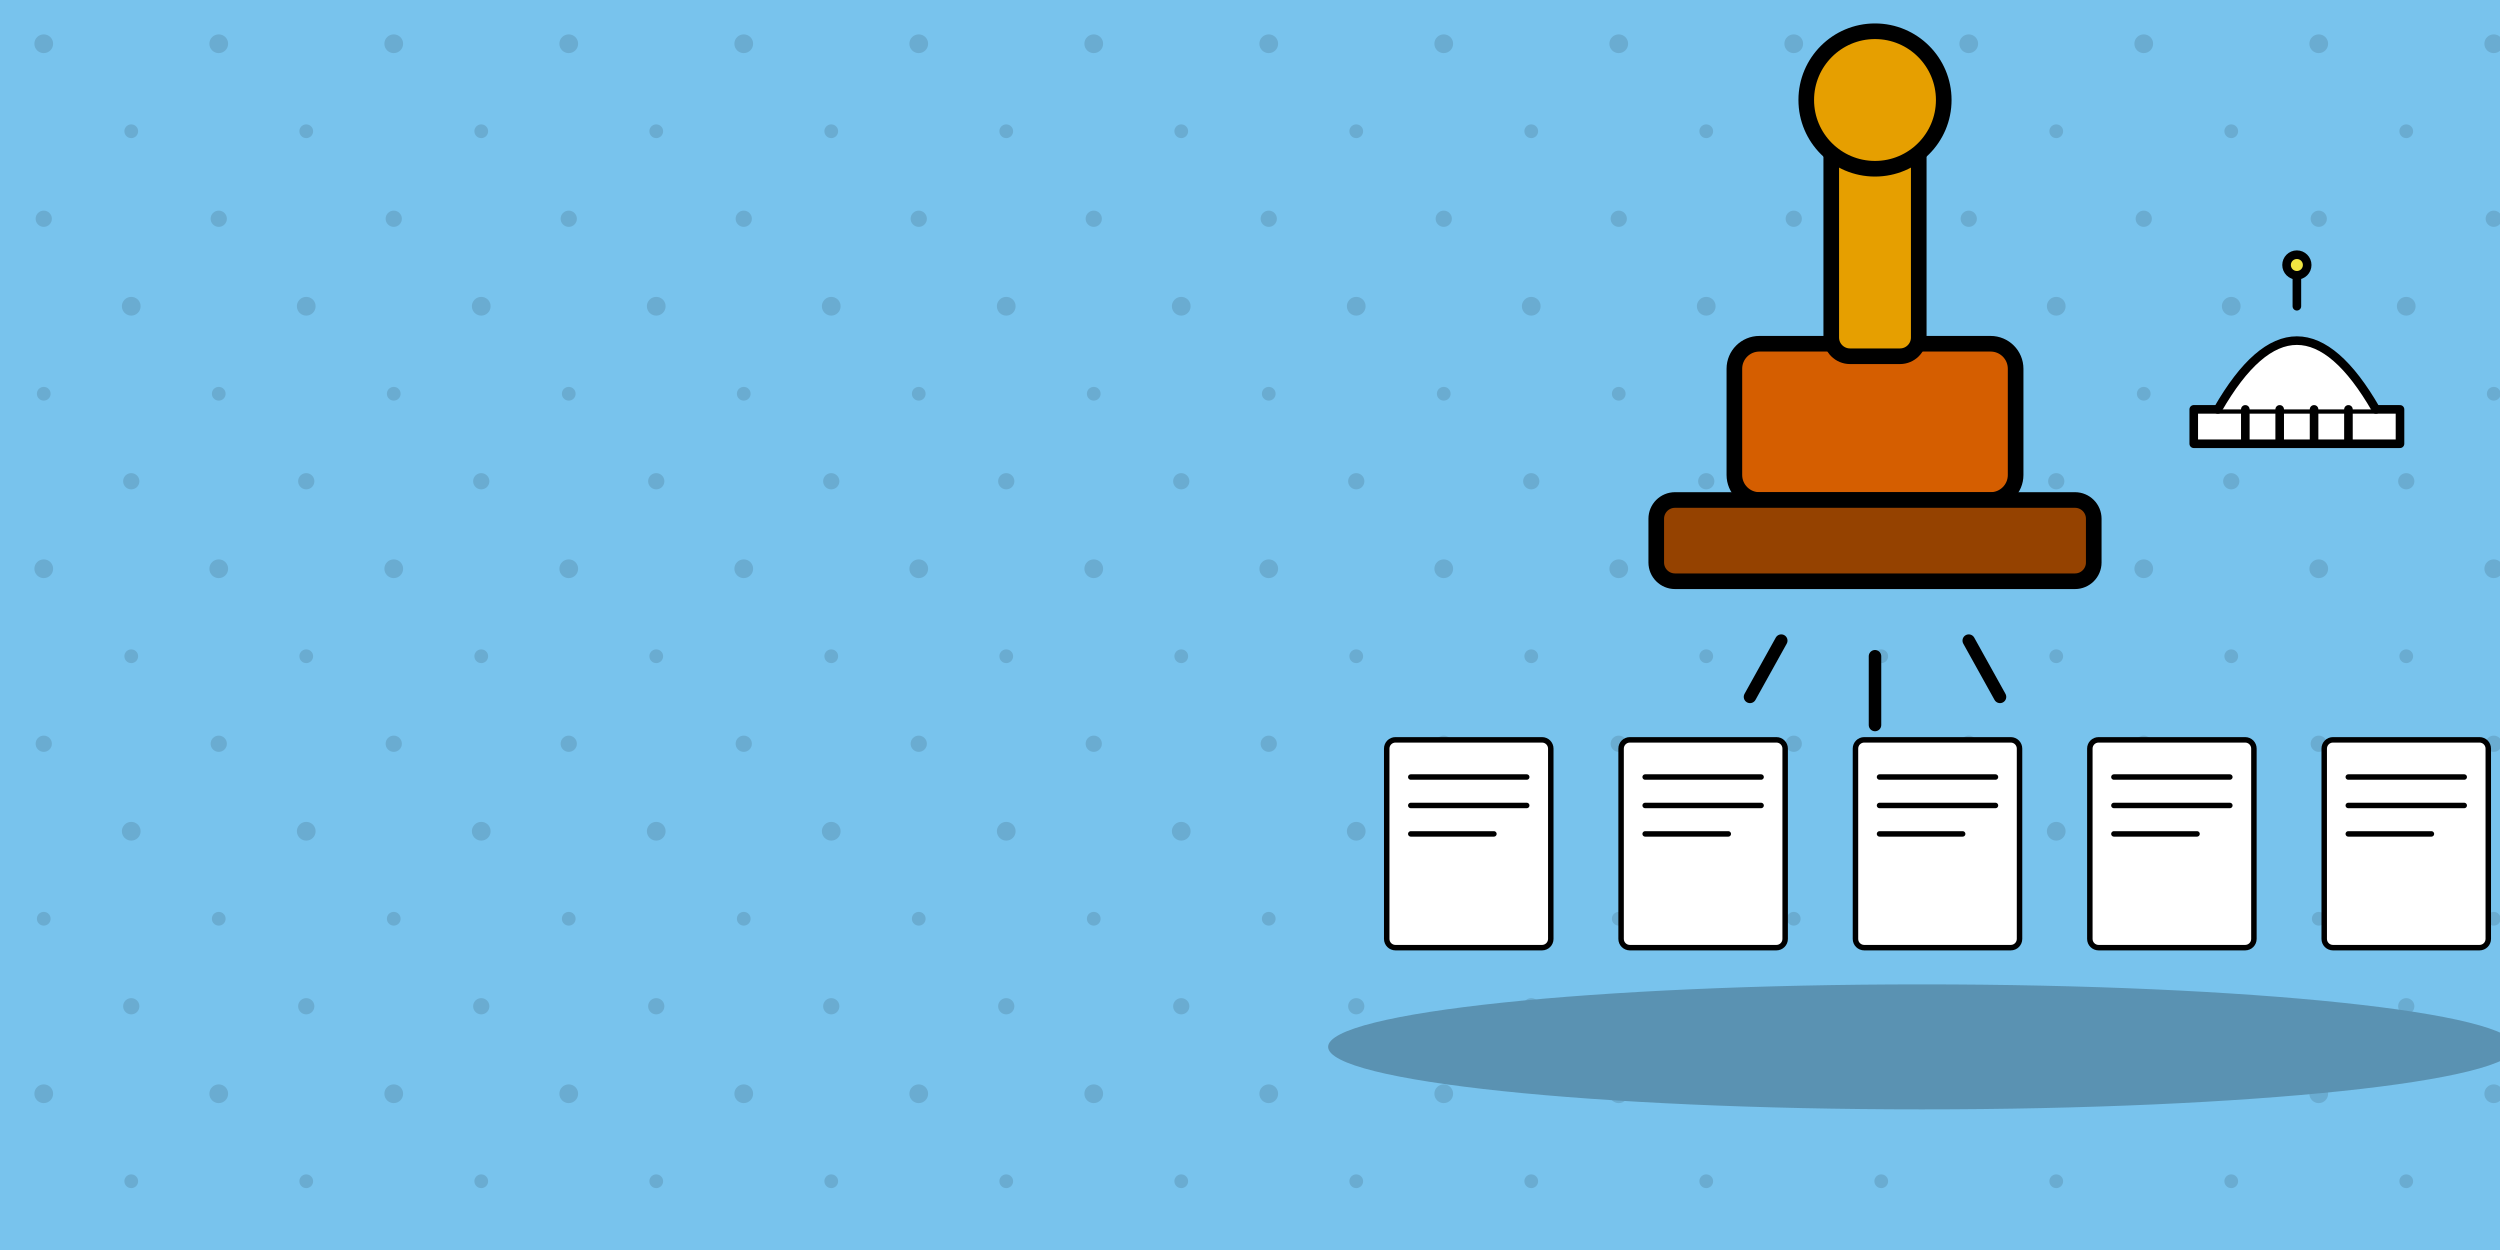
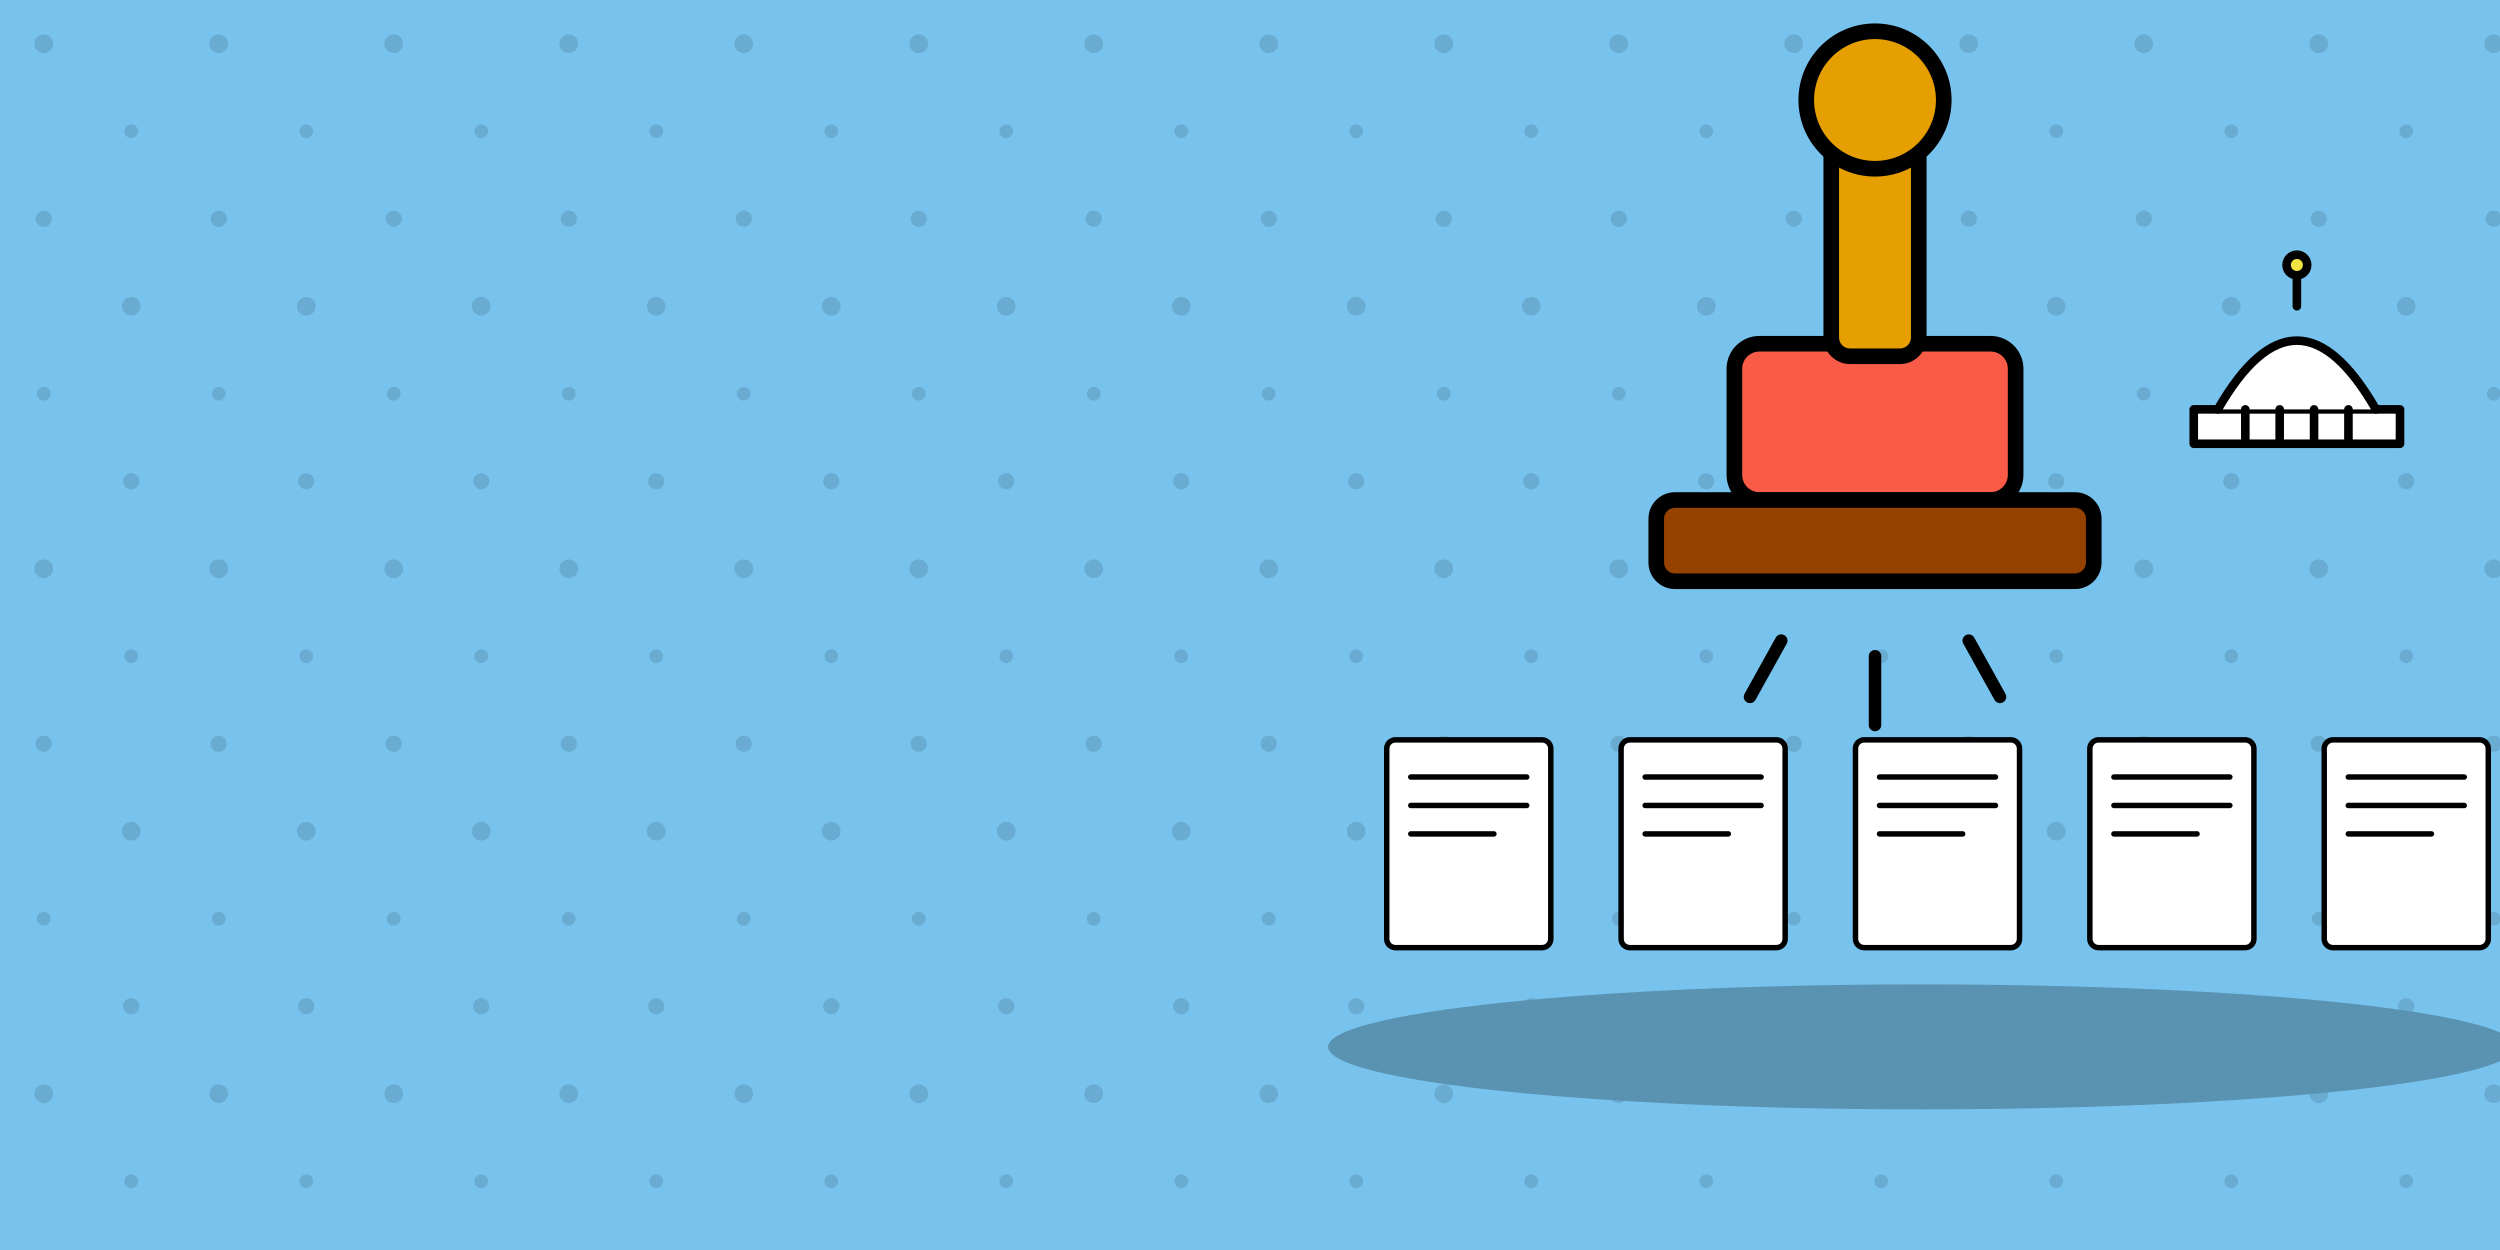
<svg xmlns="http://www.w3.org/2000/svg" viewBox="0 0 800 400" width="800" height="400">
  <rect width="800" height="400" fill="#78C3ED" />
  <g fill="#6AACD1">
    <circle cx="14" cy="14" r="3.0" />
    <circle cx="14" cy="70" r="2.6" />
    <circle cx="14" cy="126" r="2.2" />
    <circle cx="14" cy="182" r="3.0" />
    <circle cx="14" cy="238" r="2.6" />
    <circle cx="14" cy="294" r="2.2" />
    <circle cx="14" cy="350" r="3.0" />
    <circle cx="42" cy="42" r="2.2" />
    <circle cx="42" cy="98" r="3.0" />
    <circle cx="42" cy="154" r="2.6" />
    <circle cx="42" cy="210" r="2.2" />
    <circle cx="42" cy="266" r="3.0" />
    <circle cx="42" cy="322" r="2.6" />
    <circle cx="42" cy="378" r="2.2" />
    <circle cx="70" cy="14" r="3.0" />
    <circle cx="70" cy="70" r="2.6" />
    <circle cx="70" cy="126" r="2.2" />
    <circle cx="70" cy="182" r="3.0" />
    <circle cx="70" cy="238" r="2.6" />
    <circle cx="70" cy="294" r="2.2" />
    <circle cx="70" cy="350" r="3.0" />
    <circle cx="98" cy="42" r="2.2" />
    <circle cx="98" cy="98" r="3.0" />
    <circle cx="98" cy="154" r="2.6" />
    <circle cx="98" cy="210" r="2.2" />
    <circle cx="98" cy="266" r="3.0" />
    <circle cx="98" cy="322" r="2.6" />
    <circle cx="98" cy="378" r="2.2" />
    <circle cx="126" cy="14" r="3.0" />
    <circle cx="126" cy="70" r="2.6" />
    <circle cx="126" cy="126" r="2.2" />
    <circle cx="126" cy="182" r="3.0" />
    <circle cx="126" cy="238" r="2.6" />
    <circle cx="126" cy="294" r="2.2" />
    <circle cx="126" cy="350" r="3.0" />
    <circle cx="154" cy="42" r="2.2" />
    <circle cx="154" cy="98" r="3.0" />
    <circle cx="154" cy="154" r="2.6" />
    <circle cx="154" cy="210" r="2.2" />
    <circle cx="154" cy="266" r="3.0" />
    <circle cx="154" cy="322" r="2.6" />
    <circle cx="154" cy="378" r="2.2" />
    <circle cx="182" cy="14" r="3.0" />
    <circle cx="182" cy="70" r="2.6" />
    <circle cx="182" cy="126" r="2.2" />
    <circle cx="182" cy="182" r="3.0" />
    <circle cx="182" cy="238" r="2.6" />
    <circle cx="182" cy="294" r="2.2" />
    <circle cx="182" cy="350" r="3.0" />
    <circle cx="210" cy="42" r="2.2" />
    <circle cx="210" cy="98" r="3.0" />
    <circle cx="210" cy="154" r="2.6" />
    <circle cx="210" cy="210" r="2.2" />
    <circle cx="210" cy="266" r="3.0" />
    <circle cx="210" cy="322" r="2.6" />
    <circle cx="210" cy="378" r="2.2" />
    <circle cx="238" cy="14" r="3.0" />
    <circle cx="238" cy="70" r="2.6" />
    <circle cx="238" cy="126" r="2.2" />
    <circle cx="238" cy="182" r="3.0" />
    <circle cx="238" cy="238" r="2.6" />
    <circle cx="238" cy="294" r="2.2" />
    <circle cx="238" cy="350" r="3.0" />
    <circle cx="266" cy="42" r="2.2" />
    <circle cx="266" cy="98" r="3.0" />
    <circle cx="266" cy="154" r="2.6" />
    <circle cx="266" cy="210" r="2.2" />
    <circle cx="266" cy="266" r="3.0" />
    <circle cx="266" cy="322" r="2.6" />
    <circle cx="266" cy="378" r="2.2" />
    <circle cx="294" cy="14" r="3.0" />
    <circle cx="294" cy="70" r="2.6" />
    <circle cx="294" cy="126" r="2.2" />
    <circle cx="294" cy="182" r="3.0" />
    <circle cx="294" cy="238" r="2.6" />
    <circle cx="294" cy="294" r="2.2" />
    <circle cx="294" cy="350" r="3.0" />
    <circle cx="322" cy="42" r="2.2" />
    <circle cx="322" cy="98" r="3.0" />
    <circle cx="322" cy="154" r="2.6" />
    <circle cx="322" cy="210" r="2.2" />
    <circle cx="322" cy="266" r="3.0" />
    <circle cx="322" cy="322" r="2.6" />
    <circle cx="322" cy="378" r="2.2" />
    <circle cx="350" cy="14" r="3.0" />
    <circle cx="350" cy="70" r="2.6" />
    <circle cx="350" cy="126" r="2.2" />
    <circle cx="350" cy="182" r="3.0" />
    <circle cx="350" cy="238" r="2.6" />
    <circle cx="350" cy="294" r="2.2" />
    <circle cx="350" cy="350" r="3.0" />
    <circle cx="378" cy="42" r="2.2" />
    <circle cx="378" cy="98" r="3.0" />
    <circle cx="378" cy="154" r="2.6" />
    <circle cx="378" cy="210" r="2.2" />
    <circle cx="378" cy="266" r="3.0" />
    <circle cx="378" cy="322" r="2.6" />
    <circle cx="378" cy="378" r="2.2" />
    <circle cx="406" cy="14" r="3.0" />
    <circle cx="406" cy="70" r="2.6" />
    <circle cx="406" cy="126" r="2.2" />
    <circle cx="406" cy="182" r="3.0" />
    <circle cx="406" cy="238" r="2.6" />
    <circle cx="406" cy="294" r="2.2" />
    <circle cx="406" cy="350" r="3.0" />
    <circle cx="434" cy="42" r="2.2" />
    <circle cx="434" cy="98" r="3.0" />
    <circle cx="434" cy="154" r="2.6" />
    <circle cx="434" cy="210" r="2.2" />
    <circle cx="434" cy="266" r="3.0" />
    <circle cx="434" cy="322" r="2.6" />
    <circle cx="434" cy="378" r="2.2" />
    <circle cx="462" cy="14" r="3.0" />
    <circle cx="462" cy="70" r="2.6" />
    <circle cx="462" cy="126" r="2.2" />
    <circle cx="462" cy="182" r="3.0" />
    <circle cx="462" cy="238" r="2.6" />
    <circle cx="462" cy="294" r="2.2" />
    <circle cx="462" cy="350" r="3.0" />
    <circle cx="490" cy="42" r="2.2" />
    <circle cx="490" cy="98" r="3.0" />
    <circle cx="490" cy="154" r="2.6" />
    <circle cx="490" cy="210" r="2.2" />
    <circle cx="490" cy="266" r="3.0" />
    <circle cx="490" cy="322" r="2.6" />
    <circle cx="490" cy="378" r="2.2" />
    <circle cx="518" cy="14" r="3.0" />
    <circle cx="518" cy="70" r="2.6" />
    <circle cx="518" cy="126" r="2.2" />
    <circle cx="518" cy="182" r="3.0" />
    <circle cx="518" cy="238" r="2.6" />
    <circle cx="518" cy="294" r="2.2" />
    <circle cx="518" cy="350" r="3.0" />
    <circle cx="546" cy="42" r="2.2" />
    <circle cx="546" cy="98" r="3.0" />
    <circle cx="546" cy="154" r="2.6" />
    <circle cx="546" cy="210" r="2.2" />
    <circle cx="546" cy="266" r="3.0" />
    <circle cx="546" cy="322" r="2.6" />
    <circle cx="546" cy="378" r="2.2" />
    <circle cx="574" cy="14" r="3.0" />
    <circle cx="574" cy="70" r="2.6" />
    <circle cx="574" cy="126" r="2.2" />
    <circle cx="574" cy="182" r="3.0" />
    <circle cx="574" cy="238" r="2.6" />
    <circle cx="574" cy="294" r="2.2" />
    <circle cx="574" cy="350" r="3.0" />
    <circle cx="602" cy="42" r="2.2" />
    <circle cx="602" cy="98" r="3.0" />
    <circle cx="602" cy="154" r="2.6" />
    <circle cx="602" cy="210" r="2.2" />
    <circle cx="602" cy="266" r="3.0" />
    <circle cx="602" cy="322" r="2.6" />
    <circle cx="602" cy="378" r="2.2" />
    <circle cx="630" cy="14" r="3.0" />
    <circle cx="630" cy="70" r="2.6" />
    <circle cx="630" cy="126" r="2.2" />
    <circle cx="630" cy="182" r="3.0" />
    <circle cx="630" cy="238" r="2.6" />
    <circle cx="630" cy="294" r="2.2" />
    <circle cx="630" cy="350" r="3.0" />
    <circle cx="658" cy="42" r="2.2" />
    <circle cx="658" cy="98" r="3.0" />
    <circle cx="658" cy="154" r="2.6" />
    <circle cx="658" cy="210" r="2.2" />
    <circle cx="658" cy="266" r="3.0" />
    <circle cx="658" cy="322" r="2.6" />
    <circle cx="658" cy="378" r="2.2" />
    <circle cx="686" cy="14" r="3.0" />
    <circle cx="686" cy="70" r="2.6" />
    <circle cx="686" cy="126" r="2.2" />
    <circle cx="686" cy="182" r="3.0" />
    <circle cx="686" cy="238" r="2.6" />
    <circle cx="686" cy="294" r="2.2" />
    <circle cx="686" cy="350" r="3.0" />
    <circle cx="714" cy="42" r="2.2" />
    <circle cx="714" cy="98" r="3.0" />
    <circle cx="714" cy="154" r="2.6" />
    <circle cx="714" cy="210" r="2.2" />
    <circle cx="714" cy="266" r="3.0" />
    <circle cx="714" cy="322" r="2.6" />
    <circle cx="714" cy="378" r="2.2" />
    <circle cx="742" cy="14" r="3.0" />
    <circle cx="742" cy="70" r="2.6" />
    <circle cx="742" cy="126" r="2.2" />
    <circle cx="742" cy="182" r="3.0" />
    <circle cx="742" cy="238" r="2.6" />
    <circle cx="742" cy="294" r="2.2" />
    <circle cx="742" cy="350" r="3.0" />
    <circle cx="770" cy="42" r="2.2" />
    <circle cx="770" cy="98" r="3.0" />
    <circle cx="770" cy="154" r="2.6" />
    <circle cx="770" cy="210" r="2.2" />
    <circle cx="770" cy="266" r="3.0" />
    <circle cx="770" cy="322" r="2.6" />
    <circle cx="770" cy="378" r="2.2" />
    <circle cx="798" cy="14" r="3.0" />
    <circle cx="798" cy="70" r="2.6" />
    <circle cx="798" cy="126" r="2.2" />
    <circle cx="798" cy="182" r="3.0" />
    <circle cx="798" cy="238" r="2.6" />
    <circle cx="798" cy="294" r="2.2" />
    <circle cx="798" cy="350" r="3.0" />
  </g>
  <ellipse cx="615" cy="335" rx="190" ry="20" fill="#5A92B2" />
  <g transform="translate(470 270) rotate(0) scale(0.35)">
    <rect x="-75.0" y="-95.0" width="150" height="190" rx="8" fill="#FFFFFF" stroke="#000" stroke-width="5" stroke-linejoin="round" stroke-linecap="round" />
    <path d="M-53.0 -61.0 H53.0" stroke="#000" stroke-width="5" stroke-linecap="round" />
    <path d="M-53.0 -35.0 H53.0" stroke="#000" stroke-width="5" stroke-linecap="round" />
    <path d="M-53.0 -9.0 H23.0" stroke="#000" stroke-width="5" stroke-linecap="round" />
  </g>
  <g transform="translate(545 270) rotate(0) scale(0.35)">
    <rect x="-75.0" y="-95.0" width="150" height="190" rx="8" fill="#FFFFFF" stroke="#000" stroke-width="5" stroke-linejoin="round" stroke-linecap="round" />
    <path d="M-53.0 -61.0 H53.0" stroke="#000" stroke-width="5" stroke-linecap="round" />
    <path d="M-53.0 -35.0 H53.0" stroke="#000" stroke-width="5" stroke-linecap="round" />
    <path d="M-53.0 -9.0 H23.0" stroke="#000" stroke-width="5" stroke-linecap="round" />
  </g>
  <g transform="translate(620 270) rotate(0) scale(0.35)">
    <rect x="-75.0" y="-95.0" width="150" height="190" rx="8" fill="#FFFFFF" stroke="#000" stroke-width="5" stroke-linejoin="round" stroke-linecap="round" />
    <path d="M-53.0 -61.0 H53.0" stroke="#000" stroke-width="5" stroke-linecap="round" />
    <path d="M-53.0 -35.0 H53.0" stroke="#000" stroke-width="5" stroke-linecap="round" />
    <path d="M-53.0 -9.0 H23.0" stroke="#000" stroke-width="5" stroke-linecap="round" />
  </g>
  <g transform="translate(695 270) rotate(0) scale(0.35)">
    <rect x="-75.0" y="-95.0" width="150" height="190" rx="8" fill="#FFFFFF" stroke="#000" stroke-width="5" stroke-linejoin="round" stroke-linecap="round" />
    <path d="M-53.0 -61.0 H53.0" stroke="#000" stroke-width="5" stroke-linecap="round" />
    <path d="M-53.0 -35.0 H53.0" stroke="#000" stroke-width="5" stroke-linecap="round" />
    <path d="M-53.0 -9.0 H23.0" stroke="#000" stroke-width="5" stroke-linecap="round" />
  </g>
  <g transform="translate(770 270) rotate(0) scale(0.35)">
    <rect x="-75.0" y="-95.0" width="150" height="190" rx="8" fill="#FFFFFF" stroke="#000" stroke-width="5" stroke-linejoin="round" stroke-linecap="round" />
    <path d="M-53.0 -61.0 H53.0" stroke="#000" stroke-width="5" stroke-linecap="round" />
    <path d="M-53.0 -35.0 H53.0" stroke="#000" stroke-width="5" stroke-linecap="round" />
    <path d="M-53.0 -9.0 H23.0" stroke="#000" stroke-width="5" stroke-linecap="round" />
  </g>
  <g transform="translate(600 150) rotate(0) scale(1)">
-     <rect x="-45" y="-40" width="90" height="50" rx="8" fill="#D55E00" stroke="#000" stroke-width="5" stroke-linejoin="round" stroke-linecap="round" />
+     <rect x="-45" y="-40" width="90" height="50" rx="8" fill="#F85C48" stroke="#000" stroke-width="5" stroke-linejoin="round" stroke-linecap="round" />
    <rect x="-14" y="-110" width="28" height="74" rx="6" fill="#E69F00" stroke="#000" stroke-width="5" stroke-linejoin="round" stroke-linecap="round" />
    <circle cx="0" cy="-118" r="22" fill="#E69F00" stroke="#000" stroke-width="5" stroke-linejoin="round" stroke-linecap="round" />
    <rect x="-70" y="10" width="140" height="26" rx="6" fill="#954200" stroke="#000" stroke-width="5" stroke-linejoin="round" stroke-linecap="round" />
  </g>
  <path d="M570 205 l-10 18 M630 205 l10 18 M600 210 V232" fill="none" stroke="#000" stroke-width="4" stroke-linejoin="round" stroke-linecap="round" />
  <g transform="translate(735 120) rotate(0) scale(0.55)">
    <path d="M-60 40 H60 V20 H-60 Z" fill="#FFFFFF" stroke="#000" stroke-width="5" stroke-linejoin="round" stroke-linecap="round" />
    <path d="M-46 20 Q0 -60 46 20" fill="#FFFFFF" stroke="#000" stroke-width="5" stroke-linejoin="round" stroke-linecap="round" />
    <path d="M0 -40 V-60" fill="none" stroke="#000" stroke-width="5" stroke-linejoin="round" stroke-linecap="round" />
    <circle cx="0" cy="-64" r="6" fill="#F0E442" stroke="#000" stroke-width="5" stroke-linejoin="round" stroke-linecap="round" />
    <path d="M-30 20 V40" fill="none" stroke="#000" stroke-width="5" stroke-linejoin="round" stroke-linecap="round" />
    <path d="M-10 20 V40" fill="none" stroke="#000" stroke-width="5" stroke-linejoin="round" stroke-linecap="round" />
    <path d="M10 20 V40" fill="none" stroke="#000" stroke-width="5" stroke-linejoin="round" stroke-linecap="round" />
    <path d="M30 20 V40" fill="none" stroke="#000" stroke-width="5" stroke-linejoin="round" stroke-linecap="round" />
  </g>
</svg>
